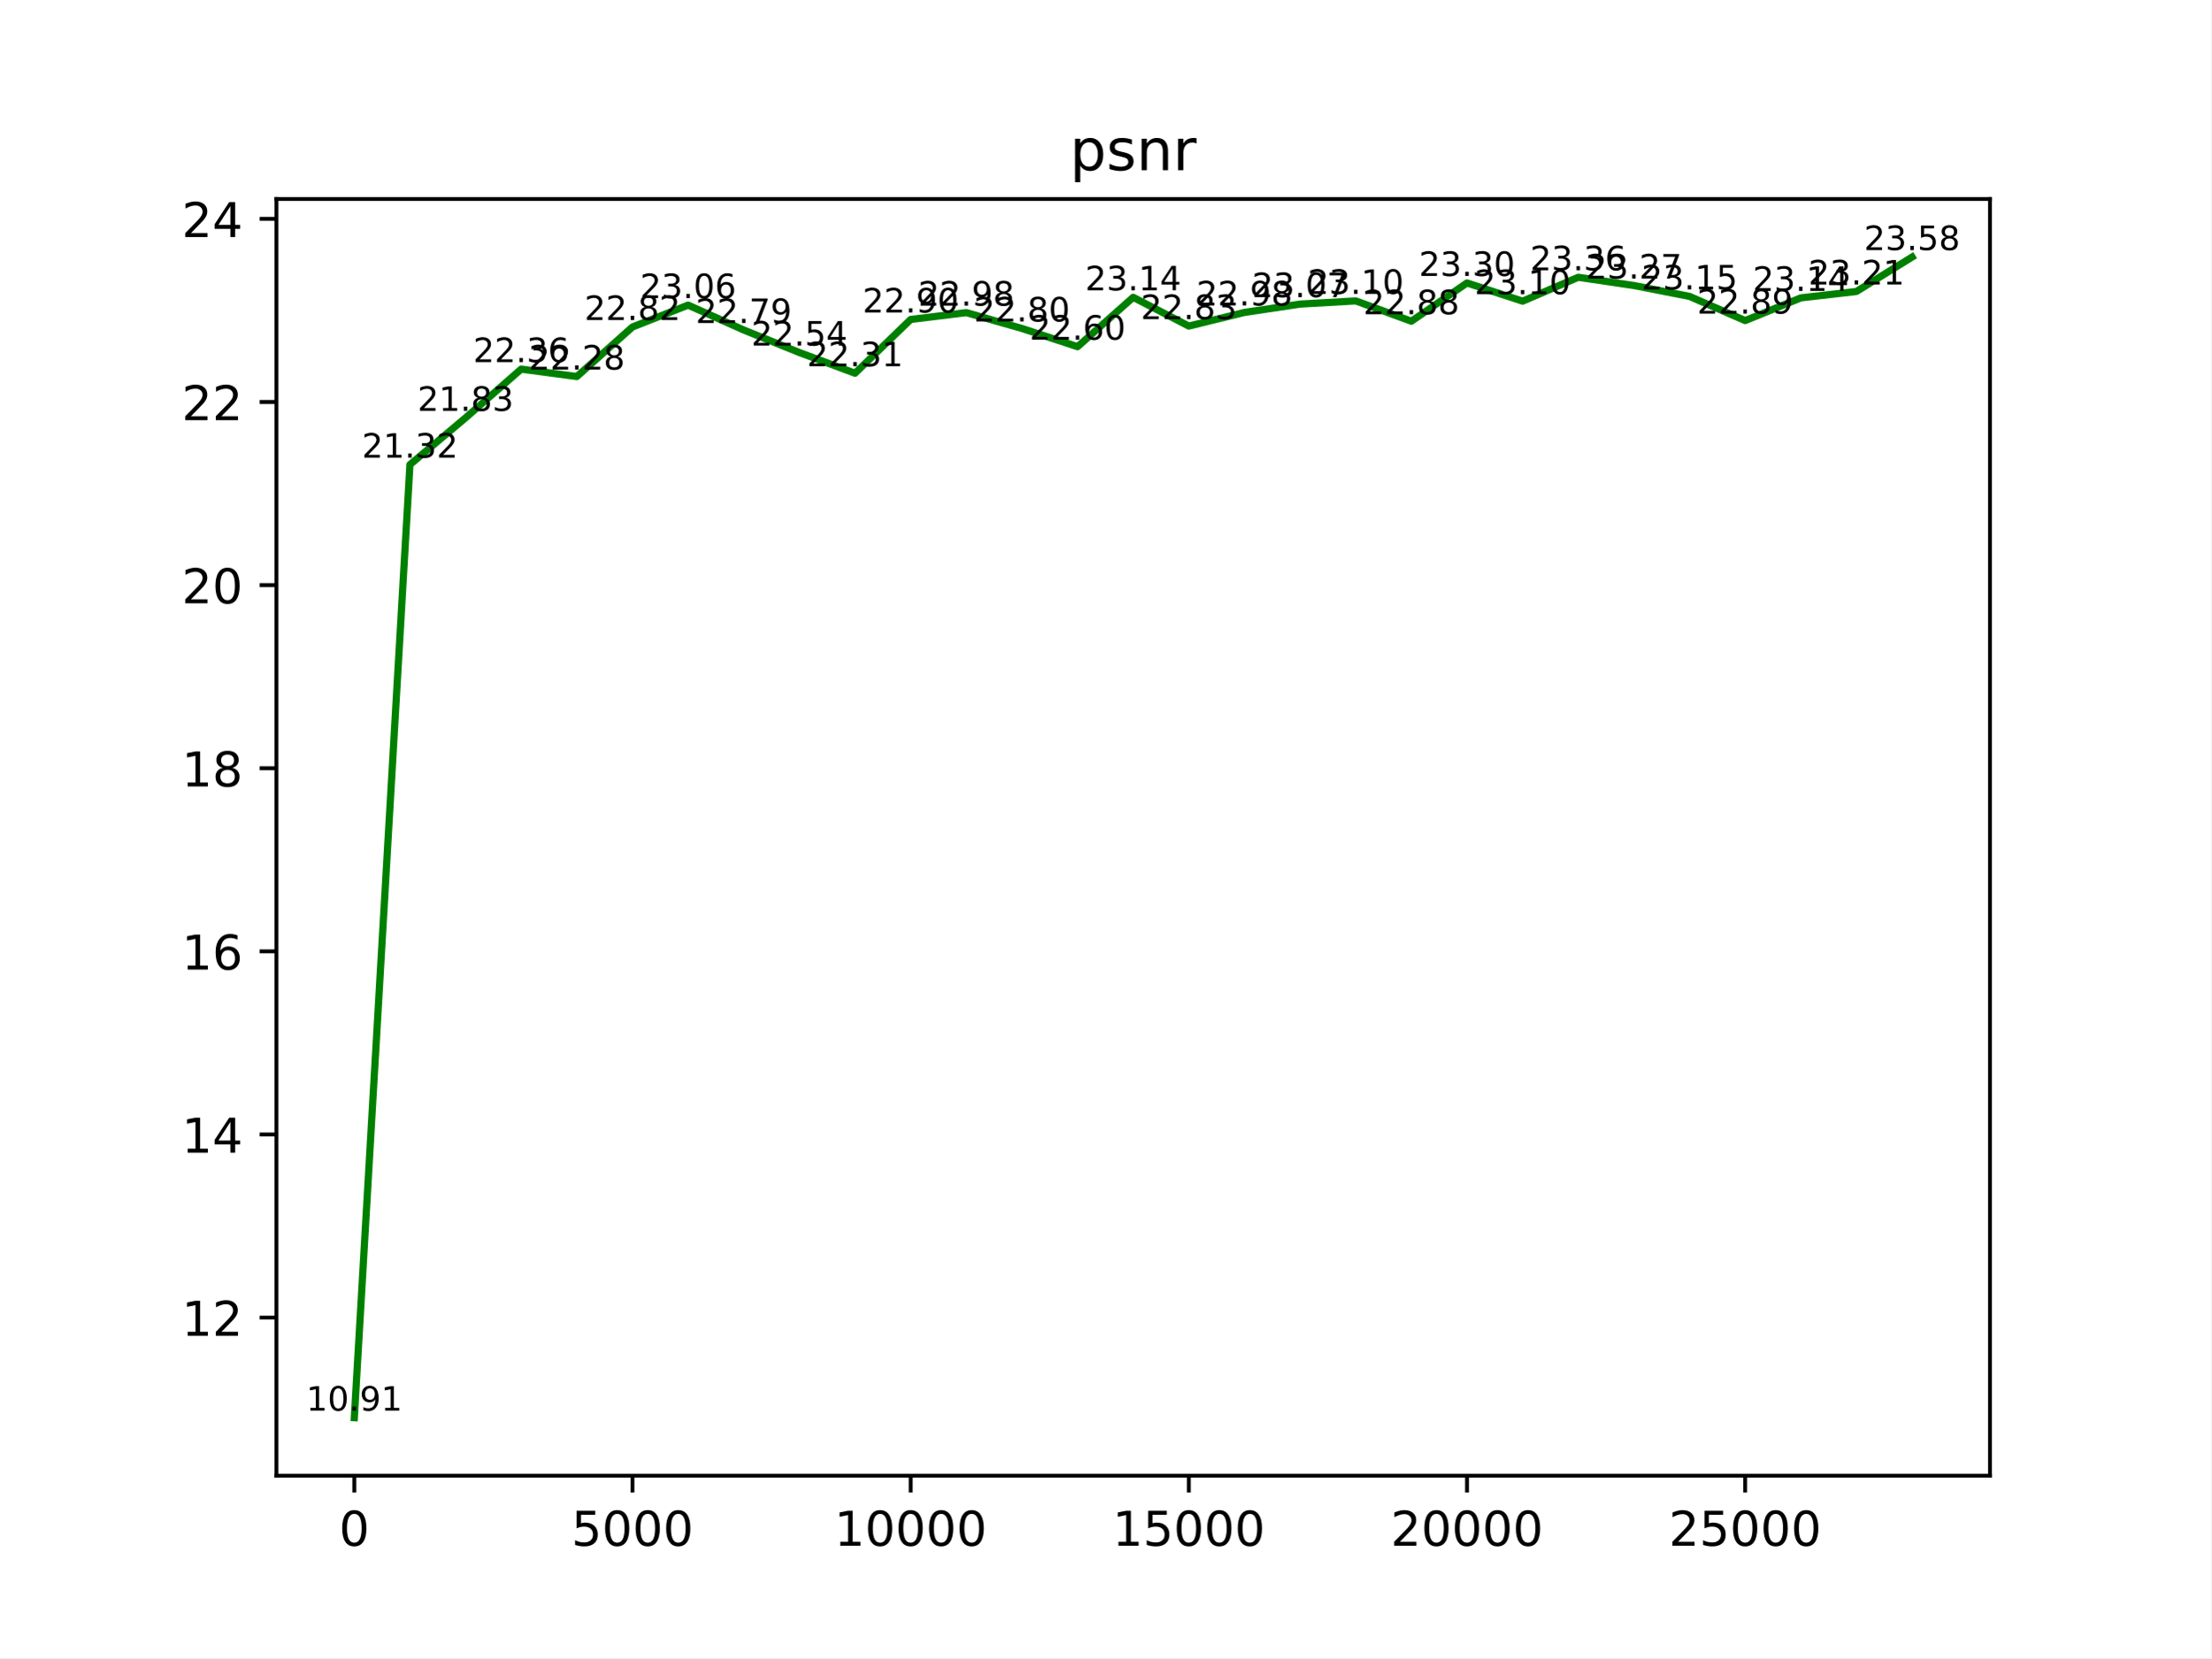
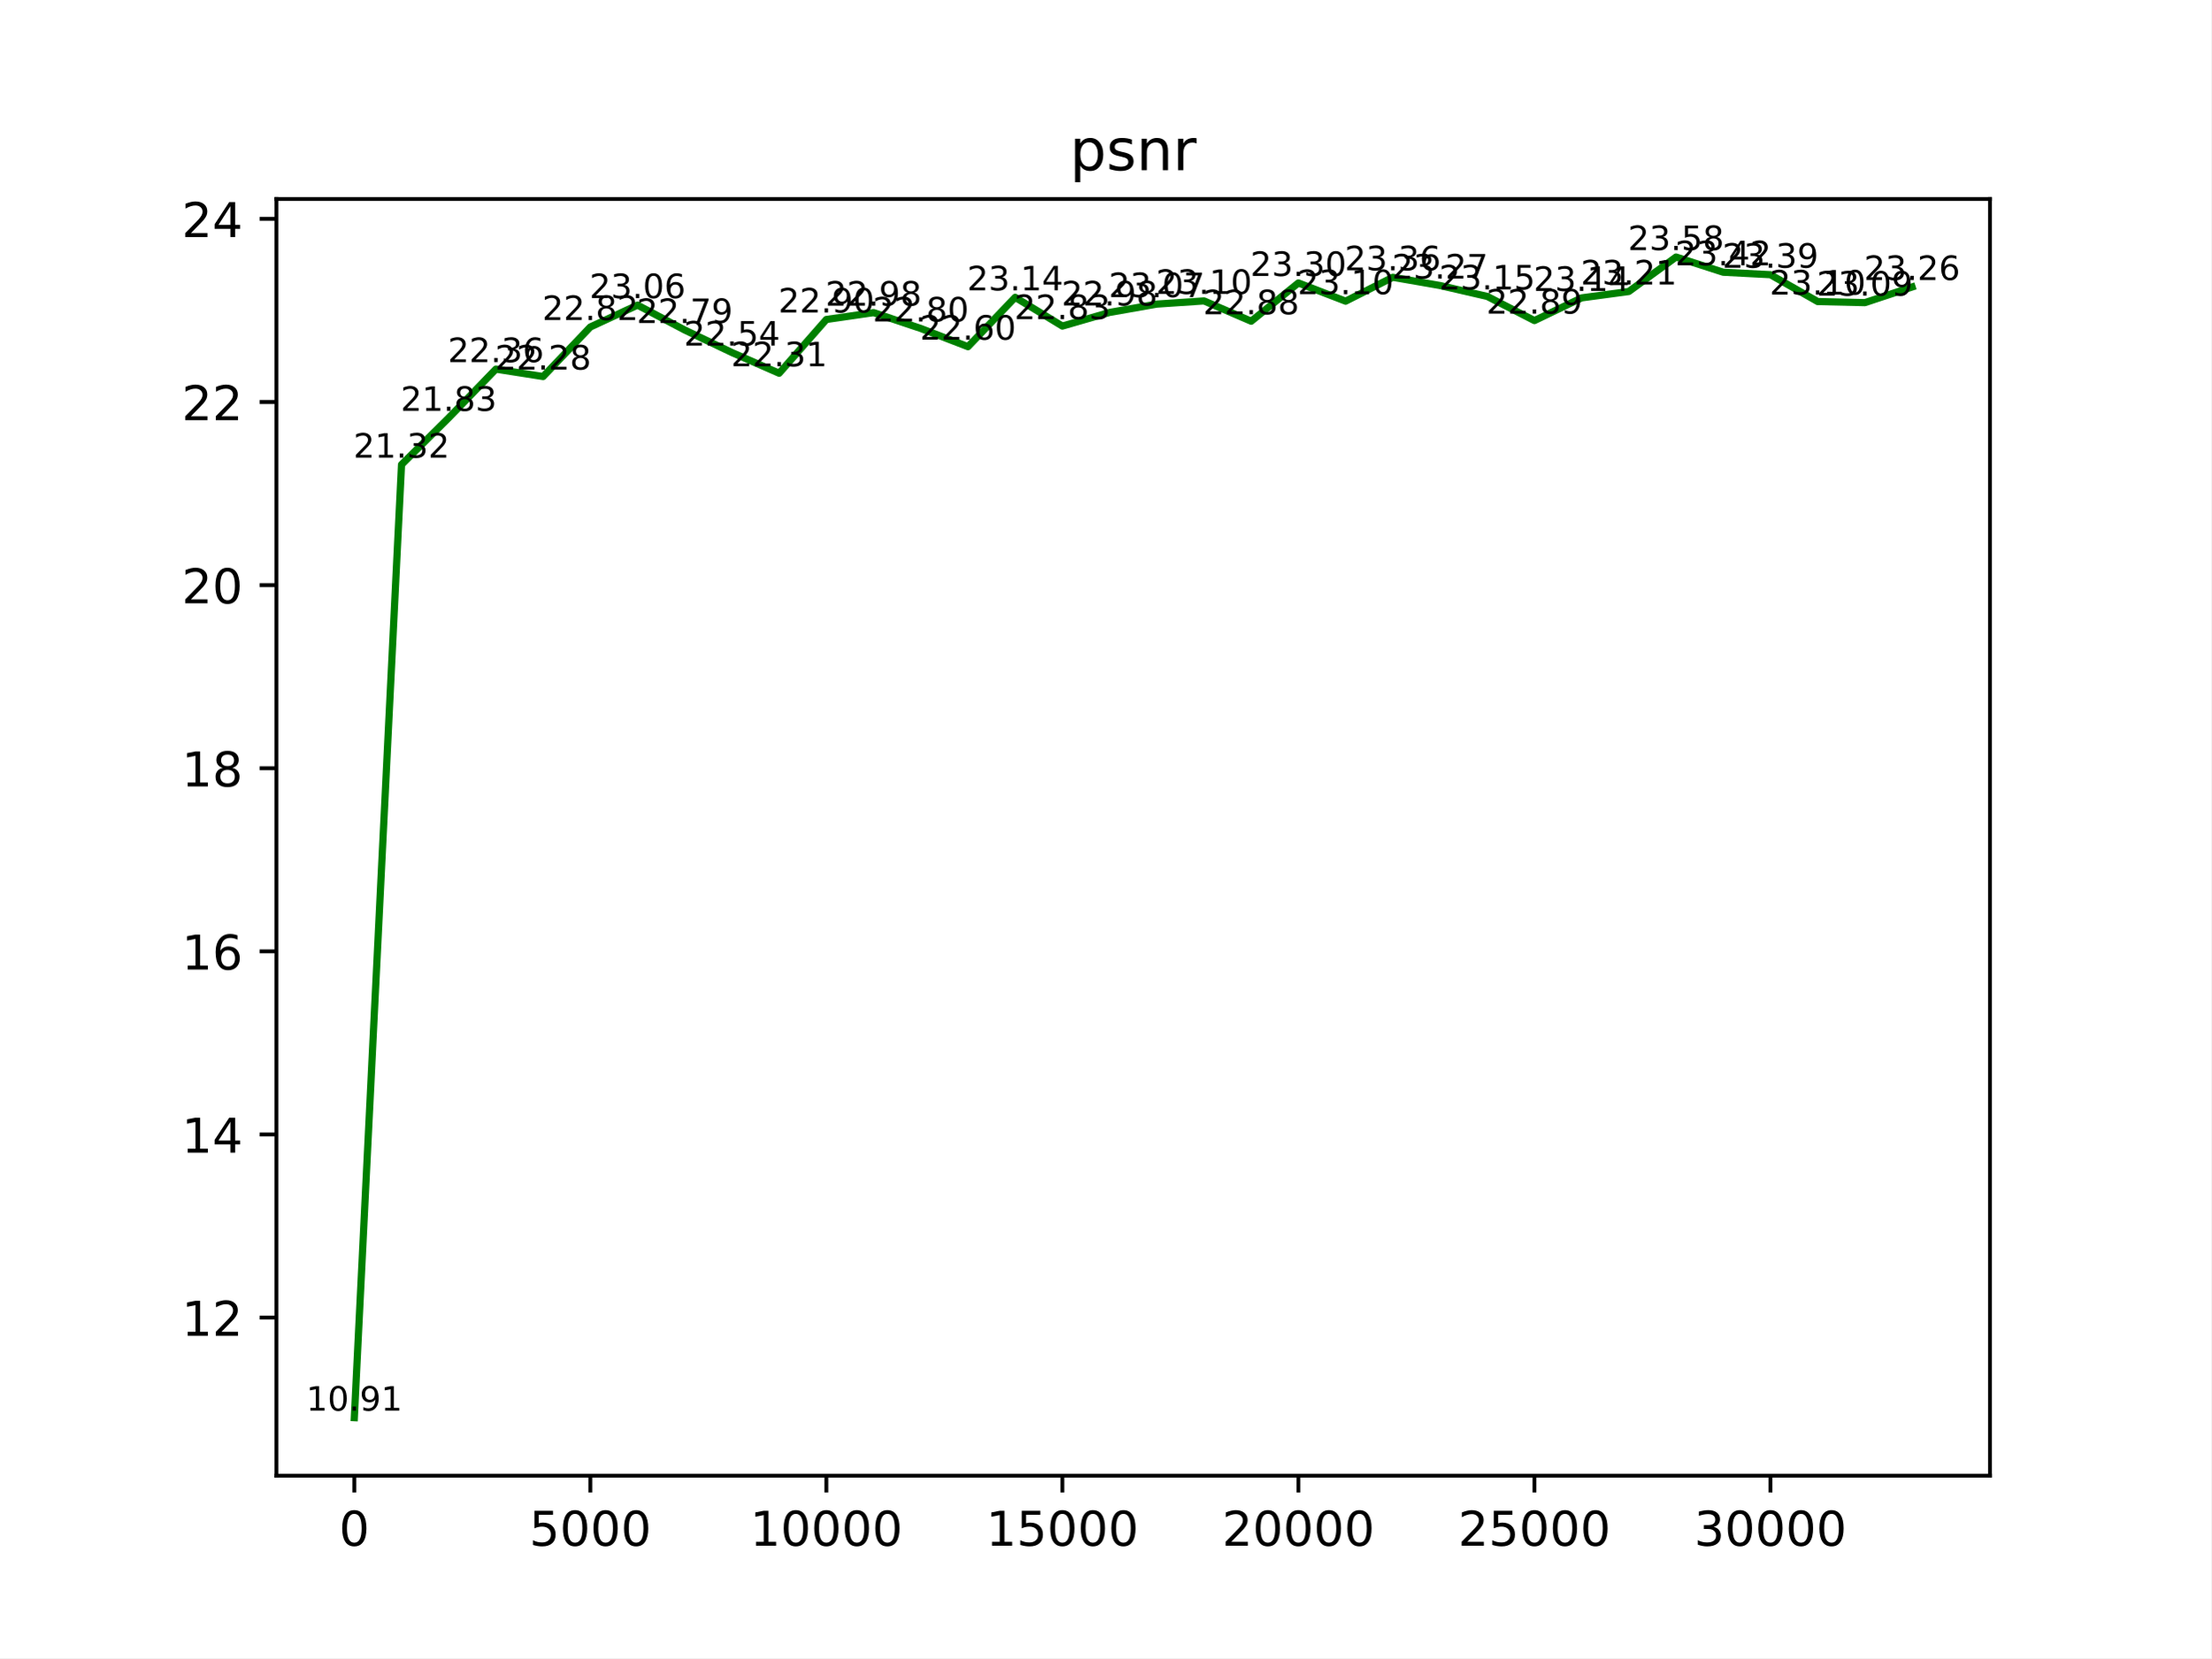
<svg xmlns="http://www.w3.org/2000/svg" xmlns:xlink="http://www.w3.org/1999/xlink" width="460.8pt" height="345.6pt" viewBox="0 0 460.8 345.6" version="1.1">
  <defs>
    <style type="text/css">*{stroke-linejoin: round; stroke-linecap: butt}</style>
  </defs>
  <g id="figure_1">
    <g id="patch_1">
      <path d="M 0 345.6  L 460.8 345.6  L 460.8 0  L 0 0  z " style="fill: #ffffff" />
    </g>
    <g id="axes_1">
      <g id="patch_2">
        <path d="M 57.6 307.584  L 414.72 307.584  L 414.72 41.472  L 57.6 41.472  z " style="fill: #ffffff" />
      </g>
      <g id="matplotlib.axis_1">
        <g id="xtick_1">
          <g id="line2d_1">
            <defs>
-               <path id="m1432ee7f6e" d="M 0 0  L 0 3.5  " style="stroke: #000000; stroke-width: 0.8" />
+               <path id="mc1315f04b7" d="M 0 0  L 0 3.5  " style="stroke: #000000; stroke-width: 0.8" />
            </defs>
            <g>
-               <use xlink:href="#m1432ee7f6e" x="73.833" y="307.584" style="stroke: #000000; stroke-width: 0.8" />
+               <use xlink:href="#mc1315f04b7" x="73.833" y="307.584" style="stroke: #000000; stroke-width: 0.8" />
            </g>
          </g>
          <g id="text_1">
            <g transform="translate(70.65148 322.1824)scale(0.1 -0.1)">
              <defs>
                <path id="DejaVuSans-30" d="M 2034 4250  Q 1547 4250 1301 3770  Q 1056 3291 1056 2328  Q 1056 1369 1301 889  Q 1547 409 2034 409  Q 2525 409 2770 889  Q 3016 1369 3016 2328  Q 3016 3291 2770 3770  Q 2525 4250 2034 4250  z M 2034 4750  Q 2819 4750 3233 4129  Q 3647 3509 3647 2328  Q 3647 1150 3233 529  Q 2819 -91 2034 -91  Q 1250 -91 836 529  Q 422 1150 422 2328  Q 422 3509 836 4129  Q 1250 4750 2034 4750  z " transform="scale(0.015625)" />
              </defs>
              <use xlink:href="#DejaVuSans-30" />
            </g>
          </g>
        </g>
        <g id="xtick_2">
          <g id="line2d_2">
            <g>
-               <use xlink:href="#m1432ee7f6e" x="131.807" y="307.584" style="stroke: #000000; stroke-width: 0.8" />
+               <use xlink:href="#mc1315f04b7" x="123.023" y="307.584" style="stroke: #000000; stroke-width: 0.8" />
            </g>
          </g>
          <g id="text_2">
-             <g transform="translate(119.0818 322.1824)scale(0.1 -0.1)">
+             <g transform="translate(110.2978 322.1824)scale(0.1 -0.1)">
              <defs>
                <path id="DejaVuSans-35" d="M 691 4666  L 3169 4666  L 3169 4134  L 1269 4134  L 1269 2991  Q 1406 3038 1543 3061  Q 1681 3084 1819 3084  Q 2600 3084 3056 2656  Q 3513 2228 3513 1497  Q 3513 744 3044 326  Q 2575 -91 1722 -91  Q 1428 -91 1123 -41  Q 819 9 494 109  L 494 744  Q 775 591 1075 516  Q 1375 441 1709 441  Q 2250 441 2565 725  Q 2881 1009 2881 1497  Q 2881 1984 2565 2268  Q 2250 2553 1709 2553  Q 1456 2553 1204 2497  Q 953 2441 691 2322  L 691 4666  z " transform="scale(0.015625)" />
              </defs>
              <use xlink:href="#DejaVuSans-35" />
              <use xlink:href="#DejaVuSans-30" x="63.623" />
              <use xlink:href="#DejaVuSans-30" x="127.246" />
              <use xlink:href="#DejaVuSans-30" x="190.869" />
            </g>
          </g>
        </g>
        <g id="xtick_3">
          <g id="line2d_3">
            <g>
-               <use xlink:href="#m1432ee7f6e" x="189.781" y="307.584" style="stroke: #000000; stroke-width: 0.8" />
+               <use xlink:href="#mc1315f04b7" x="172.213" y="307.584" style="stroke: #000000; stroke-width: 0.8" />
            </g>
          </g>
          <g id="text_3">
-             <g transform="translate(173.8745 322.1824)scale(0.1 -0.1)">
+             <g transform="translate(156.3066 322.1824)scale(0.1 -0.1)">
              <defs>
                <path id="DejaVuSans-31" d="M 794 531  L 1825 531  L 1825 4091  L 703 3866  L 703 4441  L 1819 4666  L 2450 4666  L 2450 531  L 3481 531  L 3481 0  L 794 0  L 794 531  z " transform="scale(0.015625)" />
              </defs>
              <use xlink:href="#DejaVuSans-31" />
              <use xlink:href="#DejaVuSans-30" x="63.623" />
              <use xlink:href="#DejaVuSans-30" x="127.246" />
              <use xlink:href="#DejaVuSans-30" x="190.869" />
              <use xlink:href="#DejaVuSans-30" x="254.492" />
            </g>
          </g>
        </g>
        <g id="xtick_4">
          <g id="line2d_4">
            <g>
-               <use xlink:href="#m1432ee7f6e" x="247.755" y="307.584" style="stroke: #000000; stroke-width: 0.8" />
+               <use xlink:href="#mc1315f04b7" x="221.403" y="307.584" style="stroke: #000000; stroke-width: 0.8" />
            </g>
          </g>
          <g id="text_4">
-             <g transform="translate(231.8486 322.1824)scale(0.1 -0.1)">
+             <g transform="translate(205.4967 322.1824)scale(0.1 -0.1)">
              <use xlink:href="#DejaVuSans-31" />
              <use xlink:href="#DejaVuSans-35" x="63.623" />
              <use xlink:href="#DejaVuSans-30" x="127.246" />
              <use xlink:href="#DejaVuSans-30" x="190.869" />
              <use xlink:href="#DejaVuSans-30" x="254.492" />
            </g>
          </g>
        </g>
        <g id="xtick_5">
          <g id="line2d_5">
            <g>
-               <use xlink:href="#m1432ee7f6e" x="305.729" y="307.584" style="stroke: #000000; stroke-width: 0.8" />
+               <use xlink:href="#mc1315f04b7" x="270.593" y="307.584" style="stroke: #000000; stroke-width: 0.8" />
            </g>
          </g>
          <g id="text_5">
-             <g transform="translate(289.8226 322.1824)scale(0.1 -0.1)">
+             <g transform="translate(254.6868 322.1824)scale(0.1 -0.1)">
              <defs>
                <path id="DejaVuSans-32" d="M 1228 531  L 3431 531  L 3431 0  L 469 0  L 469 531  Q 828 903 1448 1529  Q 2069 2156 2228 2338  Q 2531 2678 2651 2914  Q 2772 3150 2772 3378  Q 2772 3750 2511 3984  Q 2250 4219 1831 4219  Q 1534 4219 1204 4116  Q 875 4013 500 3803  L 500 4441  Q 881 4594 1212 4672  Q 1544 4750 1819 4750  Q 2544 4750 2975 4387  Q 3406 4025 3406 3419  Q 3406 3131 3298 2873  Q 3191 2616 2906 2266  Q 2828 2175 2409 1742  Q 1991 1309 1228 531  z " transform="scale(0.015625)" />
              </defs>
              <use xlink:href="#DejaVuSans-32" />
              <use xlink:href="#DejaVuSans-30" x="63.623" />
              <use xlink:href="#DejaVuSans-30" x="127.246" />
              <use xlink:href="#DejaVuSans-30" x="190.869" />
              <use xlink:href="#DejaVuSans-30" x="254.492" />
            </g>
          </g>
        </g>
        <g id="xtick_6">
          <g id="line2d_6">
            <g>
-               <use xlink:href="#m1432ee7f6e" x="363.703" y="307.584" style="stroke: #000000; stroke-width: 0.8" />
+               <use xlink:href="#mc1315f04b7" x="319.783" y="307.584" style="stroke: #000000; stroke-width: 0.8" />
            </g>
          </g>
          <g id="text_6">
-             <g transform="translate(347.7966 322.1824)scale(0.1 -0.1)">
+             <g transform="translate(303.8769 322.1824)scale(0.1 -0.1)">
              <use xlink:href="#DejaVuSans-32" />
              <use xlink:href="#DejaVuSans-35" x="63.623" />
              <use xlink:href="#DejaVuSans-30" x="127.246" />
              <use xlink:href="#DejaVuSans-30" x="190.869" />
              <use xlink:href="#DejaVuSans-30" x="254.492" />
            </g>
          </g>
        </g>
+         <g id="xtick_7">
+           <g id="line2d_7">
+             <g>
+               <use xlink:href="#mc1315f04b7" x="368.973" y="307.584" style="stroke: #000000; stroke-width: 0.8" />
+             </g>
+           </g>
+           <g id="text_7">
+             <g transform="translate(353.067 322.1824)scale(0.1 -0.1)">
+               <defs>
+                 <path id="DejaVuSans-33" d="M 2597 2516  Q 3050 2419 3304 2112  Q 3559 1806 3559 1356  Q 3559 666 3084 287  Q 2609 -91 1734 -91  Q 1441 -91 1130 -33  Q 819 25 488 141  L 488 750  Q 750 597 1062 519  Q 1375 441 1716 441  Q 2309 441 2620 675  Q 2931 909 2931 1356  Q 2931 1769 2642 2001  Q 2353 2234 1838 2234  L 1294 2234  L 1294 2753  L 1863 2753  Q 2328 2753 2575 2939  Q 2822 3125 2822 3475  Q 2822 3834 2567 4026  Q 2313 4219 1838 4219  Q 1578 4219 1281 4162  Q 984 4106 628 3988  L 628 4550  Q 988 4650 1302 4700  Q 1616 4750 1894 4750  Q 2613 4750 3031 4423  Q 3450 4097 3450 3541  Q 3450 3153 3228 2886  Q 3006 2619 2597 2516  z " transform="scale(0.015625)" />
+               </defs>
+               <use xlink:href="#DejaVuSans-33" />
+               <use xlink:href="#DejaVuSans-30" x="63.623" />
+               <use xlink:href="#DejaVuSans-30" x="127.246" />
+               <use xlink:href="#DejaVuSans-30" x="190.869" />
+               <use xlink:href="#DejaVuSans-30" x="254.492" />
+             </g>
+           </g>
+         </g>
      </g>
      <g id="matplotlib.axis_2">
        <g id="ytick_1">
-           <g id="line2d_7">
+           <g id="line2d_8">
            <defs>
-               <path id="mac001e4b76" d="M 0 0  L -3.5 0  " style="stroke: #000000; stroke-width: 0.8" />
+               <path id="mf296734eaf" d="M 0 0  L -3.5 0  " style="stroke: #000000; stroke-width: 0.8" />
            </defs>
            <g>
-               <use xlink:href="#mac001e4b76" x="57.6" y="274.628" style="stroke: #000000; stroke-width: 0.8" />
-             </g>
-           </g>
-           <g id="text_7">
+               <use xlink:href="#mf296734eaf" x="57.6" y="274.628" style="stroke: #000000; stroke-width: 0.8" />
+             </g>
+           </g>
+           <g id="text_8">
            <g transform="translate(37.875 278.4274)scale(0.1 -0.1)">
              <use xlink:href="#DejaVuSans-31" />
              <use xlink:href="#DejaVuSans-32" x="63.623" />
            </g>
          </g>
        </g>
        <g id="ytick_2">
-           <g id="line2d_8">
-             <g>
-               <use xlink:href="#mac001e4b76" x="57.6" y="236.458" style="stroke: #000000; stroke-width: 0.8" />
-             </g>
-           </g>
-           <g id="text_8">
+           <g id="line2d_9">
+             <g>
+               <use xlink:href="#mf296734eaf" x="57.6" y="236.458" style="stroke: #000000; stroke-width: 0.8" />
+             </g>
+           </g>
+           <g id="text_9">
            <g transform="translate(37.875 240.2577)scale(0.1 -0.1)">
              <defs>
                <path id="DejaVuSans-34" d="M 2419 4116  L 825 1625  L 2419 1625  L 2419 4116  z M 2253 4666  L 3047 4666  L 3047 1625  L 3713 1625  L 3713 1100  L 3047 1100  L 3047 0  L 2419 0  L 2419 1100  L 313 1100  L 313 1709  L 2253 4666  z " transform="scale(0.015625)" />
              </defs>
              <use xlink:href="#DejaVuSans-31" />
              <use xlink:href="#DejaVuSans-34" x="63.623" />
            </g>
          </g>
        </g>
        <g id="ytick_3">
-           <g id="line2d_9">
-             <g>
-               <use xlink:href="#mac001e4b76" x="57.6" y="198.289" style="stroke: #000000; stroke-width: 0.8" />
-             </g>
-           </g>
-           <g id="text_9">
+           <g id="line2d_10">
+             <g>
+               <use xlink:href="#mf296734eaf" x="57.6" y="198.289" style="stroke: #000000; stroke-width: 0.8" />
+             </g>
+           </g>
+           <g id="text_10">
            <g transform="translate(37.875 202.0879)scale(0.1 -0.1)">
              <defs>
                <path id="DejaVuSans-36" d="M 2113 2584  Q 1688 2584 1439 2293  Q 1191 2003 1191 1497  Q 1191 994 1439 701  Q 1688 409 2113 409  Q 2538 409 2786 701  Q 3034 994 3034 1497  Q 3034 2003 2786 2293  Q 2538 2584 2113 2584  z M 3366 4563  L 3366 3988  Q 3128 4100 2886 4159  Q 2644 4219 2406 4219  Q 1781 4219 1451 3797  Q 1122 3375 1075 2522  Q 1259 2794 1537 2939  Q 1816 3084 2150 3084  Q 2853 3084 3261 2657  Q 3669 2231 3669 1497  Q 3669 778 3244 343  Q 2819 -91 2113 -91  Q 1303 -91 875 529  Q 447 1150 447 2328  Q 447 3434 972 4092  Q 1497 4750 2381 4750  Q 2619 4750 2861 4703  Q 3103 4656 3366 4563  z " transform="scale(0.015625)" />
              </defs>
              <use xlink:href="#DejaVuSans-31" />
              <use xlink:href="#DejaVuSans-36" x="63.623" />
            </g>
          </g>
        </g>
        <g id="ytick_4">
-           <g id="line2d_10">
-             <g>
-               <use xlink:href="#mac001e4b76" x="57.6" y="160.119" style="stroke: #000000; stroke-width: 0.8" />
-             </g>
-           </g>
-           <g id="text_10">
+           <g id="line2d_11">
+             <g>
+               <use xlink:href="#mf296734eaf" x="57.6" y="160.119" style="stroke: #000000; stroke-width: 0.8" />
+             </g>
+           </g>
+           <g id="text_11">
            <g transform="translate(37.875 163.9181)scale(0.1 -0.1)">
              <defs>
                <path id="DejaVuSans-38" d="M 2034 2216  Q 1584 2216 1326 1975  Q 1069 1734 1069 1313  Q 1069 891 1326 650  Q 1584 409 2034 409  Q 2484 409 2743 651  Q 3003 894 3003 1313  Q 3003 1734 2745 1975  Q 2488 2216 2034 2216  z M 1403 2484  Q 997 2584 770 2862  Q 544 3141 544 3541  Q 544 4100 942 4425  Q 1341 4750 2034 4750  Q 2731 4750 3128 4425  Q 3525 4100 3525 3541  Q 3525 3141 3298 2862  Q 3072 2584 2669 2484  Q 3125 2378 3379 2068  Q 3634 1759 3634 1313  Q 3634 634 3220 271  Q 2806 -91 2034 -91  Q 1263 -91 848 271  Q 434 634 434 1313  Q 434 1759 690 2068  Q 947 2378 1403 2484  z M 1172 3481  Q 1172 3119 1398 2916  Q 1625 2713 2034 2713  Q 2441 2713 2670 2916  Q 2900 3119 2900 3481  Q 2900 3844 2670 4047  Q 2441 4250 2034 4250  Q 1625 4250 1398 4047  Q 1172 3844 1172 3481  z " transform="scale(0.015625)" />
              </defs>
              <use xlink:href="#DejaVuSans-31" />
              <use xlink:href="#DejaVuSans-38" x="63.623" />
            </g>
          </g>
        </g>
        <g id="ytick_5">
-           <g id="line2d_11">
-             <g>
-               <use xlink:href="#mac001e4b76" x="57.6" y="121.949" style="stroke: #000000; stroke-width: 0.8" />
-             </g>
-           </g>
-           <g id="text_11">
+           <g id="line2d_12">
+             <g>
+               <use xlink:href="#mf296734eaf" x="57.6" y="121.949" style="stroke: #000000; stroke-width: 0.8" />
+             </g>
+           </g>
+           <g id="text_12">
            <g transform="translate(37.875 125.7484)scale(0.1 -0.1)">
              <use xlink:href="#DejaVuSans-32" />
              <use xlink:href="#DejaVuSans-30" x="63.623" />
            </g>
          </g>
        </g>
        <g id="ytick_6">
-           <g id="line2d_12">
-             <g>
-               <use xlink:href="#mac001e4b76" x="57.6" y="83.779" style="stroke: #000000; stroke-width: 0.8" />
-             </g>
-           </g>
-           <g id="text_12">
+           <g id="line2d_13">
+             <g>
+               <use xlink:href="#mf296734eaf" x="57.6" y="83.779" style="stroke: #000000; stroke-width: 0.8" />
+             </g>
+           </g>
+           <g id="text_13">
            <g transform="translate(37.875 87.57859)scale(0.1 -0.1)">
              <use xlink:href="#DejaVuSans-32" />
              <use xlink:href="#DejaVuSans-32" x="63.623" />
            </g>
          </g>
        </g>
        <g id="ytick_7">
-           <g id="line2d_13">
-             <g>
-               <use xlink:href="#mac001e4b76" x="57.6" y="45.61" style="stroke: #000000; stroke-width: 0.8" />
-             </g>
-           </g>
-           <g id="text_13">
+           <g id="line2d_14">
+             <g>
+               <use xlink:href="#mf296734eaf" x="57.6" y="45.61" style="stroke: #000000; stroke-width: 0.8" />
+             </g>
+           </g>
+           <g id="text_14">
            <g transform="translate(37.875 49.40882)scale(0.1 -0.1)">
              <use xlink:href="#DejaVuSans-32" />
              <use xlink:href="#DejaVuSans-34" x="63.623" />
            </g>
          </g>
        </g>
      </g>
-       <g id="line2d_14">
-         <path d="M 73.833 295.488  L 85.428 96.833  L 97.022 87.081  L 108.617 76.928  L 120.212 78.474  L 131.807 68.149  L 143.402 63.588  L 154.996 68.779  L 166.591 73.474  L 178.186 77.787  L 189.781 66.584  L 201.376 65.153  L 212.97 68.454  L 224.565 72.252  L 236.16 61.965  L 247.755 67.958  L 259.35 65.114  L 270.944 63.378  L 282.539 62.71  L 294.134 66.947  L 305.729 58.969  L 317.324 62.767  L 328.918 57.786  L 340.513 59.503  L 352.108 61.775  L 363.703 66.813  L 375.298 62.08  L 386.892 60.744  L 398.487 53.568  " clip-path="url(#p798481c255)" style="fill: none; stroke: #008000; stroke-width: 1.5; stroke-linecap: square" />
+       <g id="line2d_15">
+         <path d="M 73.833 295.488  L 83.671 96.833  L 93.509 87.081  L 103.347 76.928  L 113.185 78.474  L 123.023 68.149  L 132.861 63.588  L 142.699 68.779  L 152.537 73.474  L 162.375 77.787  L 172.213 66.584  L 182.051 65.153  L 191.889 68.454  L 201.727 72.252  L 211.565 61.965  L 221.403 67.958  L 231.241 65.114  L 241.079 63.378  L 250.917 62.71  L 260.755 66.947  L 270.593 58.969  L 280.431 62.767  L 290.269 57.786  L 300.107 59.503  L 309.945 61.775  L 319.783 66.813  L 329.621 62.08  L 339.459 60.744  L 349.297 53.568  L 359.135 56.736  L 368.973 57.251  L 378.811 62.843  L 388.649 63.072  L 398.487 59.809  " clip-path="url(#p9e8e982153)" style="fill: none; stroke: #008000; stroke-width: 1.5; stroke-linecap: square" />
      </g>
      <g id="patch_3">
        <path d="M 57.6 307.584  L 57.6 41.472  " style="fill: none; stroke: #000000; stroke-width: 0.8; stroke-linejoin: miter; stroke-linecap: square" />
      </g>
      <g id="patch_4">
        <path d="M 414.72 307.584  L 414.72 41.472  " style="fill: none; stroke: #000000; stroke-width: 0.8; stroke-linejoin: miter; stroke-linecap: square" />
      </g>
      <g id="patch_5">
        <path d="M 57.6 307.584  L 414.72 307.584  " style="fill: none; stroke: #000000; stroke-width: 0.8; stroke-linejoin: miter; stroke-linecap: square" />
      </g>
      <g id="patch_6">
        <path d="M 57.6 41.472  L 414.72 41.472  " style="fill: none; stroke: #000000; stroke-width: 0.8; stroke-linejoin: miter; stroke-linecap: square" />
      </g>
-       <g id="text_14">
+       <g id="text_15">
        <g transform="translate(63.81288 294.0322)scale(0.07 -0.07)">
          <defs>
            <path id="DejaVuSans-2e" d="M 684 794  L 1344 794  L 1344 0  L 684 0  L 684 794  z " transform="scale(0.015625)" />
            <path id="DejaVuSans-39" d="M 703 97  L 703 672  Q 941 559 1184 500  Q 1428 441 1663 441  Q 2288 441 2617 861  Q 2947 1281 2994 2138  Q 2813 1869 2534 1725  Q 2256 1581 1919 1581  Q 1219 1581 811 2004  Q 403 2428 403 3163  Q 403 3881 828 4315  Q 1253 4750 1959 4750  Q 2769 4750 3195 4129  Q 3622 3509 3622 2328  Q 3622 1225 3098 567  Q 2575 -91 1691 -91  Q 1453 -91 1209 -44  Q 966 3 703 97  z M 1959 2075  Q 2384 2075 2632 2365  Q 2881 2656 2881 3163  Q 2881 3666 2632 3958  Q 2384 4250 1959 4250  Q 1534 4250 1286 3958  Q 1038 3666 1038 3163  Q 1038 2656 1286 2365  Q 1534 2075 1959 2075  z " transform="scale(0.015625)" />
          </defs>
          <use xlink:href="#DejaVuSans-31" />
          <use xlink:href="#DejaVuSans-30" x="63.623" />
          <use xlink:href="#DejaVuSans-2e" x="127.246" />
          <use xlink:href="#DejaVuSans-39" x="159.033" />
          <use xlink:href="#DejaVuSans-31" x="222.656" />
        </g>
      </g>
-       <g id="text_15">
-         <g transform="translate(75.40769 95.37765)scale(0.07 -0.07)">
-           <defs>
-             <path id="DejaVuSans-33" d="M 2597 2516  Q 3050 2419 3304 2112  Q 3559 1806 3559 1356  Q 3559 666 3084 287  Q 2609 -91 1734 -91  Q 1441 -91 1130 -33  Q 819 25 488 141  L 488 750  Q 750 597 1062 519  Q 1375 441 1716 441  Q 2309 441 2620 675  Q 2931 909 2931 1356  Q 2931 1769 2642 2001  Q 2353 2234 1838 2234  L 1294 2234  L 1294 2753  L 1863 2753  Q 2328 2753 2575 2939  Q 2822 3125 2822 3475  Q 2822 3834 2567 4026  Q 2313 4219 1838 4219  Q 1578 4219 1281 4162  Q 984 4106 628 3988  L 628 4550  Q 988 4650 1302 4700  Q 1616 4750 1894 4750  Q 2613 4750 3031 4423  Q 3450 4097 3450 3541  Q 3450 3153 3228 2886  Q 3006 2619 2597 2516  z " transform="scale(0.015625)" />
-           </defs>
+       <g id="text_16">
+         <g transform="translate(73.6509 95.37765)scale(0.07 -0.07)">
          <use xlink:href="#DejaVuSans-32" />
          <use xlink:href="#DejaVuSans-31" x="63.623" />
          <use xlink:href="#DejaVuSans-2e" x="127.246" />
          <use xlink:href="#DejaVuSans-33" x="159.033" />
          <use xlink:href="#DejaVuSans-32" x="222.656" />
        </g>
      </g>
-       <g id="text_16">
-         <g transform="translate(87.00249 85.62528)scale(0.07 -0.07)">
+       <g id="text_17">
+         <g transform="translate(83.48892 85.62528)scale(0.07 -0.07)">
          <use xlink:href="#DejaVuSans-32" />
          <use xlink:href="#DejaVuSans-31" x="63.623" />
          <use xlink:href="#DejaVuSans-2e" x="127.246" />
          <use xlink:href="#DejaVuSans-38" x="159.033" />
          <use xlink:href="#DejaVuSans-33" x="222.656" />
        </g>
      </g>
-       <g id="text_17">
-         <g transform="translate(98.5973 75.47212)scale(0.07 -0.07)">
+       <g id="text_18">
+         <g transform="translate(93.32693 75.47212)scale(0.07 -0.07)">
          <use xlink:href="#DejaVuSans-32" />
          <use xlink:href="#DejaVuSans-32" x="63.623" />
          <use xlink:href="#DejaVuSans-2e" x="127.246" />
          <use xlink:href="#DejaVuSans-33" x="159.033" />
          <use xlink:href="#DejaVuSans-36" x="222.656" />
        </g>
      </g>
-       <g id="text_18">
-         <g transform="translate(110.1921 77.01799)scale(0.07 -0.07)">
+       <g id="text_19">
+         <g transform="translate(103.165 77.01799)scale(0.07 -0.07)">
          <use xlink:href="#DejaVuSans-32" />
          <use xlink:href="#DejaVuSans-32" x="63.623" />
          <use xlink:href="#DejaVuSans-2e" x="127.246" />
          <use xlink:href="#DejaVuSans-32" x="159.033" />
          <use xlink:href="#DejaVuSans-38" x="222.656" />
        </g>
      </g>
-       <g id="text_19">
-         <g transform="translate(121.7869 66.69307)scale(0.07 -0.07)">
+       <g id="text_20">
+         <g transform="translate(113.003 66.69307)scale(0.07 -0.07)">
          <use xlink:href="#DejaVuSans-32" />
          <use xlink:href="#DejaVuSans-32" x="63.623" />
          <use xlink:href="#DejaVuSans-2e" x="127.246" />
          <use xlink:href="#DejaVuSans-38" x="159.033" />
          <use xlink:href="#DejaVuSans-32" x="222.656" />
        </g>
      </g>
-       <g id="text_20">
-         <g transform="translate(133.3817 62.13178)scale(0.07 -0.07)">
+       <g id="text_21">
+         <g transform="translate(122.841 62.13178)scale(0.07 -0.07)">
          <use xlink:href="#DejaVuSans-32" />
          <use xlink:href="#DejaVuSans-33" x="63.623" />
          <use xlink:href="#DejaVuSans-2e" x="127.246" />
          <use xlink:href="#DejaVuSans-30" x="159.033" />
          <use xlink:href="#DejaVuSans-36" x="222.656" />
        </g>
      </g>
-       <g id="text_21">
-         <g transform="translate(144.9765 67.32287)scale(0.07 -0.07)">
+       <g id="text_22">
+         <g transform="translate(132.679 67.32287)scale(0.07 -0.07)">
          <defs>
            <path id="DejaVuSans-37" d="M 525 4666  L 3525 4666  L 3525 4397  L 1831 0  L 1172 0  L 2766 4134  L 525 4134  L 525 4666  z " transform="scale(0.015625)" />
          </defs>
          <use xlink:href="#DejaVuSans-32" />
          <use xlink:href="#DejaVuSans-32" x="63.623" />
          <use xlink:href="#DejaVuSans-2e" x="127.246" />
          <use xlink:href="#DejaVuSans-37" x="159.033" />
          <use xlink:href="#DejaVuSans-39" x="222.656" />
        </g>
      </g>
-       <g id="text_22">
-         <g transform="translate(156.5713 72.01775)scale(0.07 -0.07)">
+       <g id="text_23">
+         <g transform="translate(142.517 72.01775)scale(0.07 -0.07)">
          <use xlink:href="#DejaVuSans-32" />
          <use xlink:href="#DejaVuSans-32" x="63.623" />
          <use xlink:href="#DejaVuSans-2e" x="127.246" />
          <use xlink:href="#DejaVuSans-35" x="159.033" />
          <use xlink:href="#DejaVuSans-34" x="222.656" />
        </g>
      </g>
-       <g id="text_23">
-         <g transform="translate(168.1661 76.33094)scale(0.07 -0.07)">
+       <g id="text_24">
+         <g transform="translate(152.355 76.33094)scale(0.07 -0.07)">
          <use xlink:href="#DejaVuSans-32" />
          <use xlink:href="#DejaVuSans-32" x="63.623" />
          <use xlink:href="#DejaVuSans-2e" x="127.246" />
          <use xlink:href="#DejaVuSans-33" x="159.033" />
          <use xlink:href="#DejaVuSans-31" x="222.656" />
        </g>
      </g>
-       <g id="text_24">
-         <g transform="translate(179.7609 65.12811)scale(0.07 -0.07)">
+       <g id="text_25">
+         <g transform="translate(162.193 65.12811)scale(0.07 -0.07)">
          <use xlink:href="#DejaVuSans-32" />
          <use xlink:href="#DejaVuSans-32" x="63.623" />
          <use xlink:href="#DejaVuSans-2e" x="127.246" />
          <use xlink:href="#DejaVuSans-39" x="159.033" />
          <use xlink:href="#DejaVuSans-30" x="222.656" />
        </g>
      </g>
-       <g id="text_25">
-         <g transform="translate(191.3557 63.69674)scale(0.07 -0.07)">
+       <g id="text_26">
+         <g transform="translate(172.0311 63.69674)scale(0.07 -0.07)">
          <use xlink:href="#DejaVuSans-32" />
          <use xlink:href="#DejaVuSans-32" x="63.623" />
          <use xlink:href="#DejaVuSans-2e" x="127.246" />
          <use xlink:href="#DejaVuSans-39" x="159.033" />
          <use xlink:href="#DejaVuSans-38" x="222.656" />
        </g>
      </g>
-       <g id="text_26">
-         <g transform="translate(202.9505 66.99843)scale(0.07 -0.07)">
+       <g id="text_27">
+         <g transform="translate(181.8691 66.99843)scale(0.07 -0.07)">
          <use xlink:href="#DejaVuSans-32" />
          <use xlink:href="#DejaVuSans-32" x="63.623" />
          <use xlink:href="#DejaVuSans-2e" x="127.246" />
          <use xlink:href="#DejaVuSans-38" x="159.033" />
          <use xlink:href="#DejaVuSans-30" x="222.656" />
        </g>
      </g>
-       <g id="text_27">
-         <g transform="translate(214.5454 70.79632)scale(0.07 -0.07)">
+       <g id="text_28">
+         <g transform="translate(191.7071 70.79632)scale(0.07 -0.07)">
          <use xlink:href="#DejaVuSans-32" />
          <use xlink:href="#DejaVuSans-32" x="63.623" />
          <use xlink:href="#DejaVuSans-2e" x="127.246" />
          <use xlink:href="#DejaVuSans-36" x="159.033" />
          <use xlink:href="#DejaVuSans-30" x="222.656" />
        </g>
      </g>
-       <g id="text_28">
-         <g transform="translate(226.1402 60.50957)scale(0.07 -0.07)">
+       <g id="text_29">
+         <g transform="translate(201.5451 60.50957)scale(0.07 -0.07)">
          <use xlink:href="#DejaVuSans-32" />
          <use xlink:href="#DejaVuSans-33" x="63.623" />
          <use xlink:href="#DejaVuSans-2e" x="127.246" />
          <use xlink:href="#DejaVuSans-31" x="159.033" />
          <use xlink:href="#DejaVuSans-34" x="222.656" />
        </g>
      </g>
-       <g id="text_29">
-         <g transform="translate(237.735 66.50222)scale(0.07 -0.07)">
+       <g id="text_30">
+         <g transform="translate(211.3831 66.50222)scale(0.07 -0.07)">
          <use xlink:href="#DejaVuSans-32" />
          <use xlink:href="#DejaVuSans-32" x="63.623" />
          <use xlink:href="#DejaVuSans-2e" x="127.246" />
          <use xlink:href="#DejaVuSans-38" x="159.033" />
          <use xlink:href="#DejaVuSans-33" x="222.656" />
        </g>
      </g>
-       <g id="text_30">
-         <g transform="translate(249.3298 63.65857)scale(0.07 -0.07)">
+       <g id="text_31">
+         <g transform="translate(221.2211 63.65857)scale(0.07 -0.07)">
          <use xlink:href="#DejaVuSans-32" />
          <use xlink:href="#DejaVuSans-32" x="63.623" />
          <use xlink:href="#DejaVuSans-2e" x="127.246" />
          <use xlink:href="#DejaVuSans-39" x="159.033" />
          <use xlink:href="#DejaVuSans-38" x="222.656" />
        </g>
      </g>
-       <g id="text_31">
-         <g transform="translate(260.9246 61.92185)scale(0.07 -0.07)">
+       <g id="text_32">
+         <g transform="translate(231.0592 61.92185)scale(0.07 -0.07)">
          <use xlink:href="#DejaVuSans-32" />
          <use xlink:href="#DejaVuSans-33" x="63.623" />
          <use xlink:href="#DejaVuSans-2e" x="127.246" />
          <use xlink:href="#DejaVuSans-30" x="159.033" />
          <use xlink:href="#DejaVuSans-37" x="222.656" />
        </g>
      </g>
-       <g id="text_32">
-         <g transform="translate(272.5194 61.25388)scale(0.07 -0.07)">
+       <g id="text_33">
+         <g transform="translate(240.8972 61.25388)scale(0.07 -0.07)">
          <use xlink:href="#DejaVuSans-32" />
          <use xlink:href="#DejaVuSans-33" x="63.623" />
          <use xlink:href="#DejaVuSans-2e" x="127.246" />
          <use xlink:href="#DejaVuSans-31" x="159.033" />
          <use xlink:href="#DejaVuSans-30" x="222.656" />
        </g>
      </g>
-       <g id="text_33">
-         <g transform="translate(284.1142 65.49072)scale(0.07 -0.07)">
+       <g id="text_34">
+         <g transform="translate(250.7352 65.49072)scale(0.07 -0.07)">
          <use xlink:href="#DejaVuSans-32" />
          <use xlink:href="#DejaVuSans-32" x="63.623" />
          <use xlink:href="#DejaVuSans-2e" x="127.246" />
          <use xlink:href="#DejaVuSans-38" x="159.033" />
          <use xlink:href="#DejaVuSans-38" x="222.656" />
        </g>
      </g>
-       <g id="text_34">
-         <g transform="translate(295.709 57.51324)scale(0.07 -0.07)">
+       <g id="text_35">
+         <g transform="translate(260.5732 57.51324)scale(0.07 -0.07)">
          <use xlink:href="#DejaVuSans-32" />
          <use xlink:href="#DejaVuSans-33" x="63.623" />
          <use xlink:href="#DejaVuSans-2e" x="127.246" />
          <use xlink:href="#DejaVuSans-33" x="159.033" />
          <use xlink:href="#DejaVuSans-30" x="222.656" />
        </g>
      </g>
-       <g id="text_35">
-         <g transform="translate(307.3038 61.31113)scale(0.07 -0.07)">
+       <g id="text_36">
+         <g transform="translate(270.4112 61.31113)scale(0.07 -0.07)">
          <use xlink:href="#DejaVuSans-32" />
          <use xlink:href="#DejaVuSans-33" x="63.623" />
          <use xlink:href="#DejaVuSans-2e" x="127.246" />
          <use xlink:href="#DejaVuSans-31" x="159.033" />
          <use xlink:href="#DejaVuSans-30" x="222.656" />
        </g>
      </g>
-       <g id="text_36">
-         <g transform="translate(318.8986 56.32998)scale(0.07 -0.07)">
+       <g id="text_37">
+         <g transform="translate(280.2492 56.32998)scale(0.07 -0.07)">
          <use xlink:href="#DejaVuSans-32" />
          <use xlink:href="#DejaVuSans-33" x="63.623" />
          <use xlink:href="#DejaVuSans-2e" x="127.246" />
          <use xlink:href="#DejaVuSans-33" x="159.033" />
          <use xlink:href="#DejaVuSans-36" x="222.656" />
        </g>
      </g>
-       <g id="text_37">
-         <g transform="translate(330.4934 58.04762)scale(0.07 -0.07)">
+       <g id="text_38">
+         <g transform="translate(290.0873 58.04762)scale(0.07 -0.07)">
          <use xlink:href="#DejaVuSans-32" />
          <use xlink:href="#DejaVuSans-33" x="63.623" />
          <use xlink:href="#DejaVuSans-2e" x="127.246" />
          <use xlink:href="#DejaVuSans-32" x="159.033" />
          <use xlink:href="#DejaVuSans-37" x="222.656" />
        </g>
      </g>
-       <g id="text_38">
-         <g transform="translate(342.0882 60.31872)scale(0.07 -0.07)">
+       <g id="text_39">
+         <g transform="translate(299.9253 60.31872)scale(0.07 -0.07)">
          <use xlink:href="#DejaVuSans-32" />
          <use xlink:href="#DejaVuSans-33" x="63.623" />
          <use xlink:href="#DejaVuSans-2e" x="127.246" />
          <use xlink:href="#DejaVuSans-31" x="159.033" />
          <use xlink:href="#DejaVuSans-35" x="222.656" />
        </g>
      </g>
-       <g id="text_39">
-         <g transform="translate(353.683 65.35713)scale(0.07 -0.07)">
+       <g id="text_40">
+         <g transform="translate(309.7633 65.35713)scale(0.07 -0.07)">
          <use xlink:href="#DejaVuSans-32" />
          <use xlink:href="#DejaVuSans-32" x="63.623" />
          <use xlink:href="#DejaVuSans-2e" x="127.246" />
          <use xlink:href="#DejaVuSans-38" x="159.033" />
          <use xlink:href="#DejaVuSans-39" x="222.656" />
        </g>
      </g>
-       <g id="text_40">
-         <g transform="translate(365.2778 60.62408)scale(0.07 -0.07)">
+       <g id="text_41">
+         <g transform="translate(319.6013 60.62408)scale(0.07 -0.07)">
          <use xlink:href="#DejaVuSans-32" />
          <use xlink:href="#DejaVuSans-33" x="63.623" />
          <use xlink:href="#DejaVuSans-2e" x="127.246" />
          <use xlink:href="#DejaVuSans-31" x="159.033" />
          <use xlink:href="#DejaVuSans-34" x="222.656" />
        </g>
      </g>
-       <g id="text_41">
-         <g transform="translate(376.8726 59.28813)scale(0.07 -0.07)">
+       <g id="text_42">
+         <g transform="translate(329.4393 59.28813)scale(0.07 -0.07)">
          <use xlink:href="#DejaVuSans-32" />
          <use xlink:href="#DejaVuSans-33" x="63.623" />
          <use xlink:href="#DejaVuSans-2e" x="127.246" />
          <use xlink:href="#DejaVuSans-32" x="159.033" />
          <use xlink:href="#DejaVuSans-31" x="222.656" />
        </g>
      </g>
-       <g id="text_42">
-         <g transform="translate(388.4674 52.11222)scale(0.07 -0.07)">
+       <g id="text_43">
+         <g transform="translate(339.2773 52.11222)scale(0.07 -0.07)">
          <use xlink:href="#DejaVuSans-32" />
          <use xlink:href="#DejaVuSans-33" x="63.623" />
          <use xlink:href="#DejaVuSans-2e" x="127.246" />
          <use xlink:href="#DejaVuSans-35" x="159.033" />
          <use xlink:href="#DejaVuSans-38" x="222.656" />
        </g>
      </g>
-       <g id="text_43">
+       <g id="text_44">
+         <g transform="translate(349.1154 55.28031)scale(0.07 -0.07)">
+           <use xlink:href="#DejaVuSans-32" />
+           <use xlink:href="#DejaVuSans-33" x="63.623" />
+           <use xlink:href="#DejaVuSans-2e" x="127.246" />
+           <use xlink:href="#DejaVuSans-34" x="159.033" />
+           <use xlink:href="#DejaVuSans-32" x="222.656" />
+         </g>
+       </g>
+       <g id="text_45">
+         <g transform="translate(358.9534 55.7956)scale(0.07 -0.07)">
+           <use xlink:href="#DejaVuSans-32" />
+           <use xlink:href="#DejaVuSans-33" x="63.623" />
+           <use xlink:href="#DejaVuSans-2e" x="127.246" />
+           <use xlink:href="#DejaVuSans-33" x="159.033" />
+           <use xlink:href="#DejaVuSans-39" x="222.656" />
+         </g>
+       </g>
+       <g id="text_46">
+         <g transform="translate(368.7914 61.38747)scale(0.07 -0.07)">
+           <use xlink:href="#DejaVuSans-32" />
+           <use xlink:href="#DejaVuSans-33" x="63.623" />
+           <use xlink:href="#DejaVuSans-2e" x="127.246" />
+           <use xlink:href="#DejaVuSans-31" x="159.033" />
+           <use xlink:href="#DejaVuSans-30" x="222.656" />
+         </g>
+       </g>
+       <g id="text_47">
+         <g transform="translate(378.6294 61.61649)scale(0.07 -0.07)">
+           <use xlink:href="#DejaVuSans-32" />
+           <use xlink:href="#DejaVuSans-33" x="63.623" />
+           <use xlink:href="#DejaVuSans-2e" x="127.246" />
+           <use xlink:href="#DejaVuSans-30" x="159.033" />
+           <use xlink:href="#DejaVuSans-39" x="222.656" />
+         </g>
+       </g>
+       <g id="text_48">
+         <g transform="translate(388.4674 58.35298)scale(0.07 -0.07)">
+           <use xlink:href="#DejaVuSans-32" />
+           <use xlink:href="#DejaVuSans-33" x="63.623" />
+           <use xlink:href="#DejaVuSans-2e" x="127.246" />
+           <use xlink:href="#DejaVuSans-32" x="159.033" />
+           <use xlink:href="#DejaVuSans-36" x="222.656" />
+         </g>
+       </g>
+       <g id="text_49">
        <g transform="translate(222.9563 35.472)scale(0.12 -0.12)">
          <defs>
            <path id="DejaVuSans-70" d="M 1159 525  L 1159 -1331  L 581 -1331  L 581 3500  L 1159 3500  L 1159 2969  Q 1341 3281 1617 3432  Q 1894 3584 2278 3584  Q 2916 3584 3314 3078  Q 3713 2572 3713 1747  Q 3713 922 3314 415  Q 2916 -91 2278 -91  Q 1894 -91 1617 61  Q 1341 213 1159 525  z M 3116 1747  Q 3116 2381 2855 2742  Q 2594 3103 2138 3103  Q 1681 3103 1420 2742  Q 1159 2381 1159 1747  Q 1159 1113 1420 752  Q 1681 391 2138 391  Q 2594 391 2855 752  Q 3116 1113 3116 1747  z " transform="scale(0.015625)" />
            <path id="DejaVuSans-73" d="M 2834 3397  L 2834 2853  Q 2591 2978 2328 3040  Q 2066 3103 1784 3103  Q 1356 3103 1142 2972  Q 928 2841 928 2578  Q 928 2378 1081 2264  Q 1234 2150 1697 2047  L 1894 2003  Q 2506 1872 2764 1633  Q 3022 1394 3022 966  Q 3022 478 2636 193  Q 2250 -91 1575 -91  Q 1294 -91 989 -36  Q 684 19 347 128  L 347 722  Q 666 556 975 473  Q 1284 391 1588 391  Q 1994 391 2212 530  Q 2431 669 2431 922  Q 2431 1156 2273 1281  Q 2116 1406 1581 1522  L 1381 1569  Q 847 1681 609 1914  Q 372 2147 372 2553  Q 372 3047 722 3315  Q 1072 3584 1716 3584  Q 2034 3584 2315 3537  Q 2597 3491 2834 3397  z " transform="scale(0.015625)" />
            <path id="DejaVuSans-6e" d="M 3513 2113  L 3513 0  L 2938 0  L 2938 2094  Q 2938 2591 2744 2837  Q 2550 3084 2163 3084  Q 1697 3084 1428 2787  Q 1159 2491 1159 1978  L 1159 0  L 581 0  L 581 3500  L 1159 3500  L 1159 2956  Q 1366 3272 1645 3428  Q 1925 3584 2291 3584  Q 2894 3584 3203 3211  Q 3513 2838 3513 2113  z " transform="scale(0.015625)" />
            <path id="DejaVuSans-72" d="M 2631 2963  Q 2534 3019 2420 3045  Q 2306 3072 2169 3072  Q 1681 3072 1420 2755  Q 1159 2438 1159 1844  L 1159 0  L 581 0  L 581 3500  L 1159 3500  L 1159 2956  Q 1341 3275 1631 3429  Q 1922 3584 2338 3584  Q 2397 3584 2469 3576  Q 2541 3569 2628 3553  L 2631 2963  z " transform="scale(0.015625)" />
          </defs>
          <use xlink:href="#DejaVuSans-70" />
          <use xlink:href="#DejaVuSans-73" x="63.477" />
          <use xlink:href="#DejaVuSans-6e" x="115.576" />
          <use xlink:href="#DejaVuSans-72" x="178.955" />
        </g>
      </g>
    </g>
  </g>
  <defs>
-     <clipPath id="p798481c255">
+     <clipPath id="p9e8e982153">
      <rect x="57.6" y="41.472" width="357.12" height="266.112" />
    </clipPath>
  </defs>
</svg>
